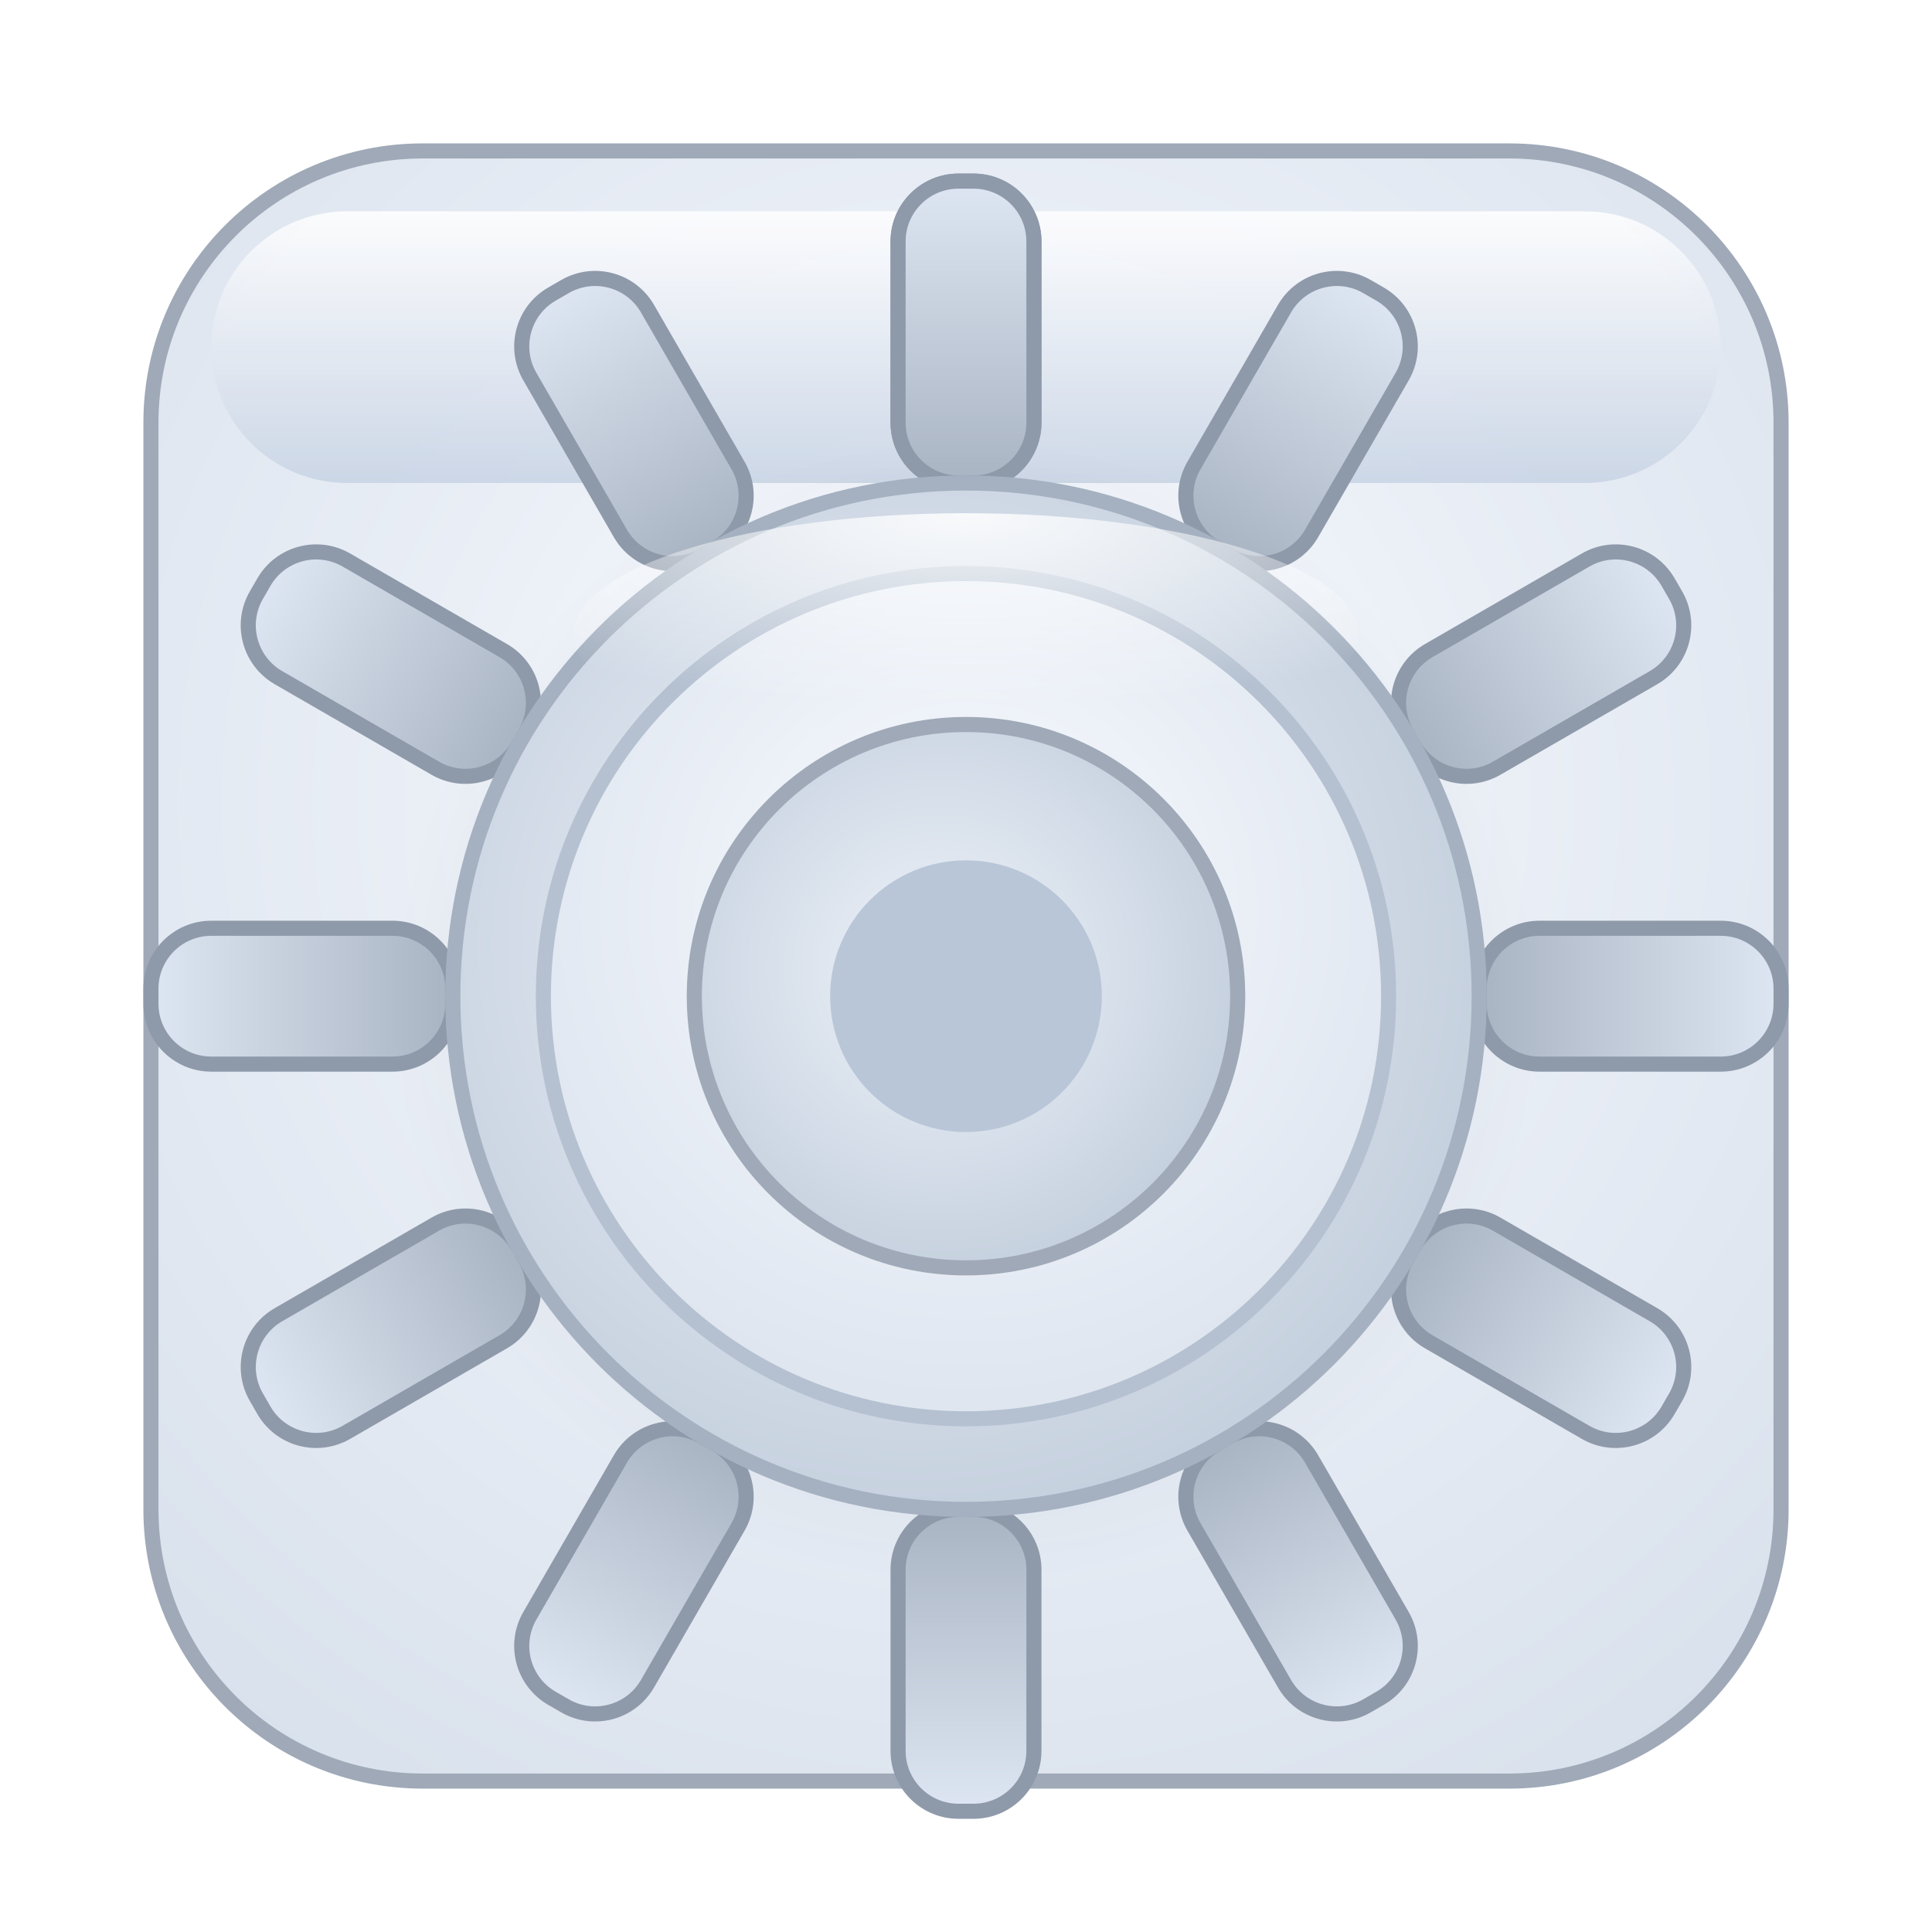
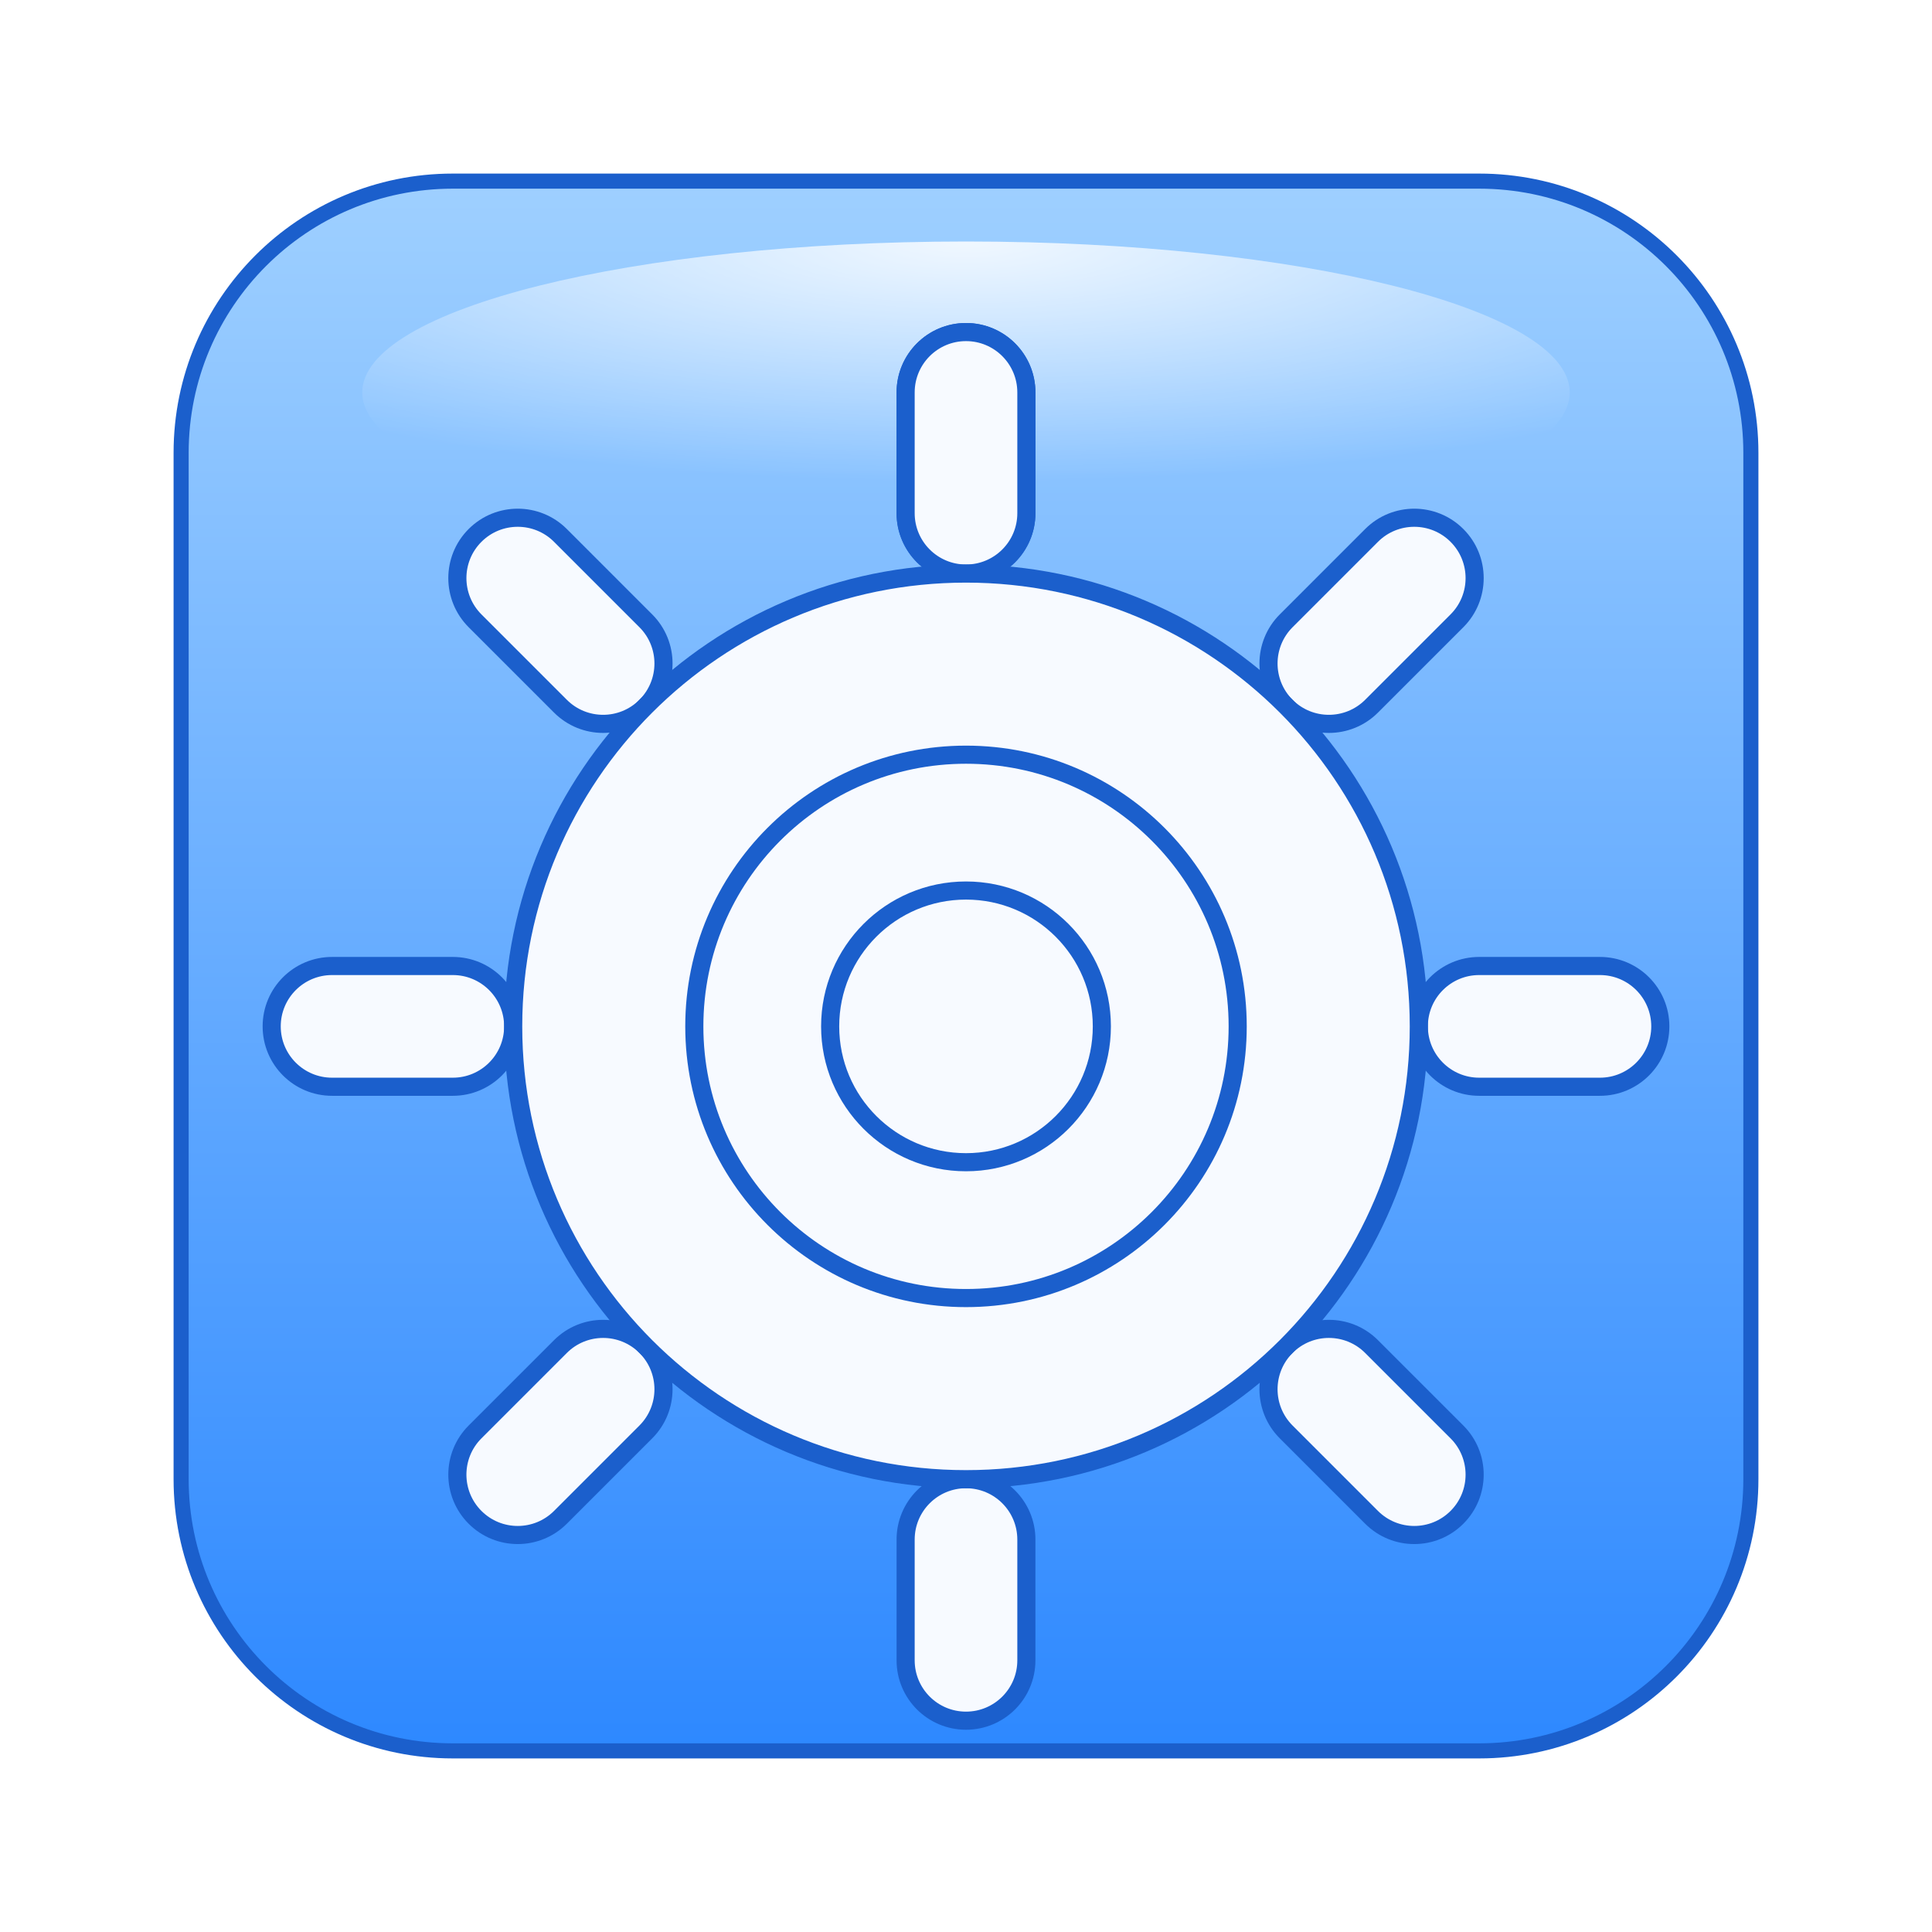
<svg xmlns="http://www.w3.org/2000/svg" width="128" height="128" viewBox="0 0 128 128">
  <defs>
-     <radialGradient id="panelBg" cx="50%" cy="40%" r="80%">
-       <stop offset="0%" stop-color="#F9FBFF" />
-       <stop offset="100%" stop-color="#D5DEEA" />
-     </radialGradient>
-     <linearGradient id="panelBezel" x1="0" y1="0" x2="0" y2="1">
-       <stop offset="0%" stop-color="#FFFFFF" />
-       <stop offset="100%" stop-color="#C7D3E4" />
-     </linearGradient>
-     <radialGradient id="metalRad" cx="45%" cy="45%" r="65%">
-       <stop offset="0%" stop-color="#EEF3FA" />
-       <stop offset="100%" stop-color="#BFCBDA" />
-     </radialGradient>
-     <linearGradient id="metalLin" x1="0" y1="0" x2="0" y2="1">
-       <stop offset="0%" stop-color="#DDE6F2" />
-       <stop offset="100%" stop-color="#A9B4C3" />
+     <linearGradient id="glass" x1="0" y1="0" x2="0" y2="1">
+       <stop offset="0%" stop-color="#9FD0FF" />
+       <stop offset="100%" stop-color="#2D88FF" />
    </linearGradient>
    <radialGradient id="shine" cx="50%" cy="0%" r="80%">
      <stop offset="0%" stop-color="#FFFFFF" stop-opacity="0.85" />
      <stop offset="100%" stop-color="#FFFFFF" stop-opacity="0" />
    </radialGradient>
-     <filter id="softShadow" x="-30%" y="-30%" width="160%" height="160%">
-       <feOffset dy="1" in="SourceAlpha" result="o" />
-       <feGaussianBlur in="o" stdDeviation="1.5" result="b" />
-       <feColorMatrix in="b" type="matrix" values="0 0 0 0 0  0 0 0 0 0  0 0 0 0 0  0 0 0 0.25 0" />
-     </filter>
  </defs>
-   <rect x="10" y="10" width="108" height="108" rx="18" fill="url(#panelBg)" stroke="#9FA9B8" />
-   <rect x="14" y="14" width="100" height="18" rx="9" fill="url(#panelBezel)" opacity="0.85" />
-   <g transform="translate(64 66)">
-     <circle r="36" fill="#000" opacity="0.06" filter="url(#softShadow)" />
-     <g fill="url(#metalLin)" stroke="#8E99AA">
-       <g id="tooth">
-         <rect x="-4.5" y="-54" width="9" height="20" rx="4" />
-       </g>
-       <use href="#tooth" transform="rotate(0)" />
-       <use href="#tooth" transform="rotate(30)" />
-       <use href="#tooth" transform="rotate(60)" />
-       <use href="#tooth" transform="rotate(90)" />
-       <use href="#tooth" transform="rotate(120)" />
-       <use href="#tooth" transform="rotate(150)" />
-       <use href="#tooth" transform="rotate(180)" />
-       <use href="#tooth" transform="rotate(210)" />
-       <use href="#tooth" transform="rotate(240)" />
-       <use href="#tooth" transform="rotate(270)" />
-       <use href="#tooth" transform="rotate(300)" />
-       <use href="#tooth" transform="rotate(330)" />
+   <rect x="12" y="12" width="104" height="104" rx="18" fill="url(#glass)" stroke="#1B5FCC" />
+   <ellipse cx="64" cy="26" rx="40" ry="10" fill="url(#shine)" />
+   <g fill="#F7FAFF" stroke="#1B5FCC" stroke-width="1.2" transform="translate(64 68)">
+     <g id="tooth">
+       <rect x="-4" y="-46" width="8" height="16" rx="4" />
    </g>
-     <circle r="34" fill="url(#metalRad)" stroke="#A5B1C1" />
-     <circle r="28" fill="url(#panelBg)" stroke="#B5C1D1" />
-     <circle r="18" fill="url(#metalRad)" stroke="#9FA9B8" />
-     <circle r="9" fill="#B9C6D8" />
-     <ellipse cx="0" cy="-24" rx="26" ry="8" fill="url(#shine)" />
+     <use href="#tooth" transform="rotate(0)" />
+     <use href="#tooth" transform="rotate(45)" />
+     <use href="#tooth" transform="rotate(90)" />
+     <use href="#tooth" transform="rotate(135)" />
+     <use href="#tooth" transform="rotate(180)" />
+     <use href="#tooth" transform="rotate(225)" />
+     <use href="#tooth" transform="rotate(270)" />
+     <use href="#tooth" transform="rotate(315)" />
+     <circle r="30" fill="#F7FAFF" />
+     <circle r="18" fill="none" stroke="#1B5FCC" />
+     <circle r="9" fill="#F7FAFF" />
  </g>
</svg>
